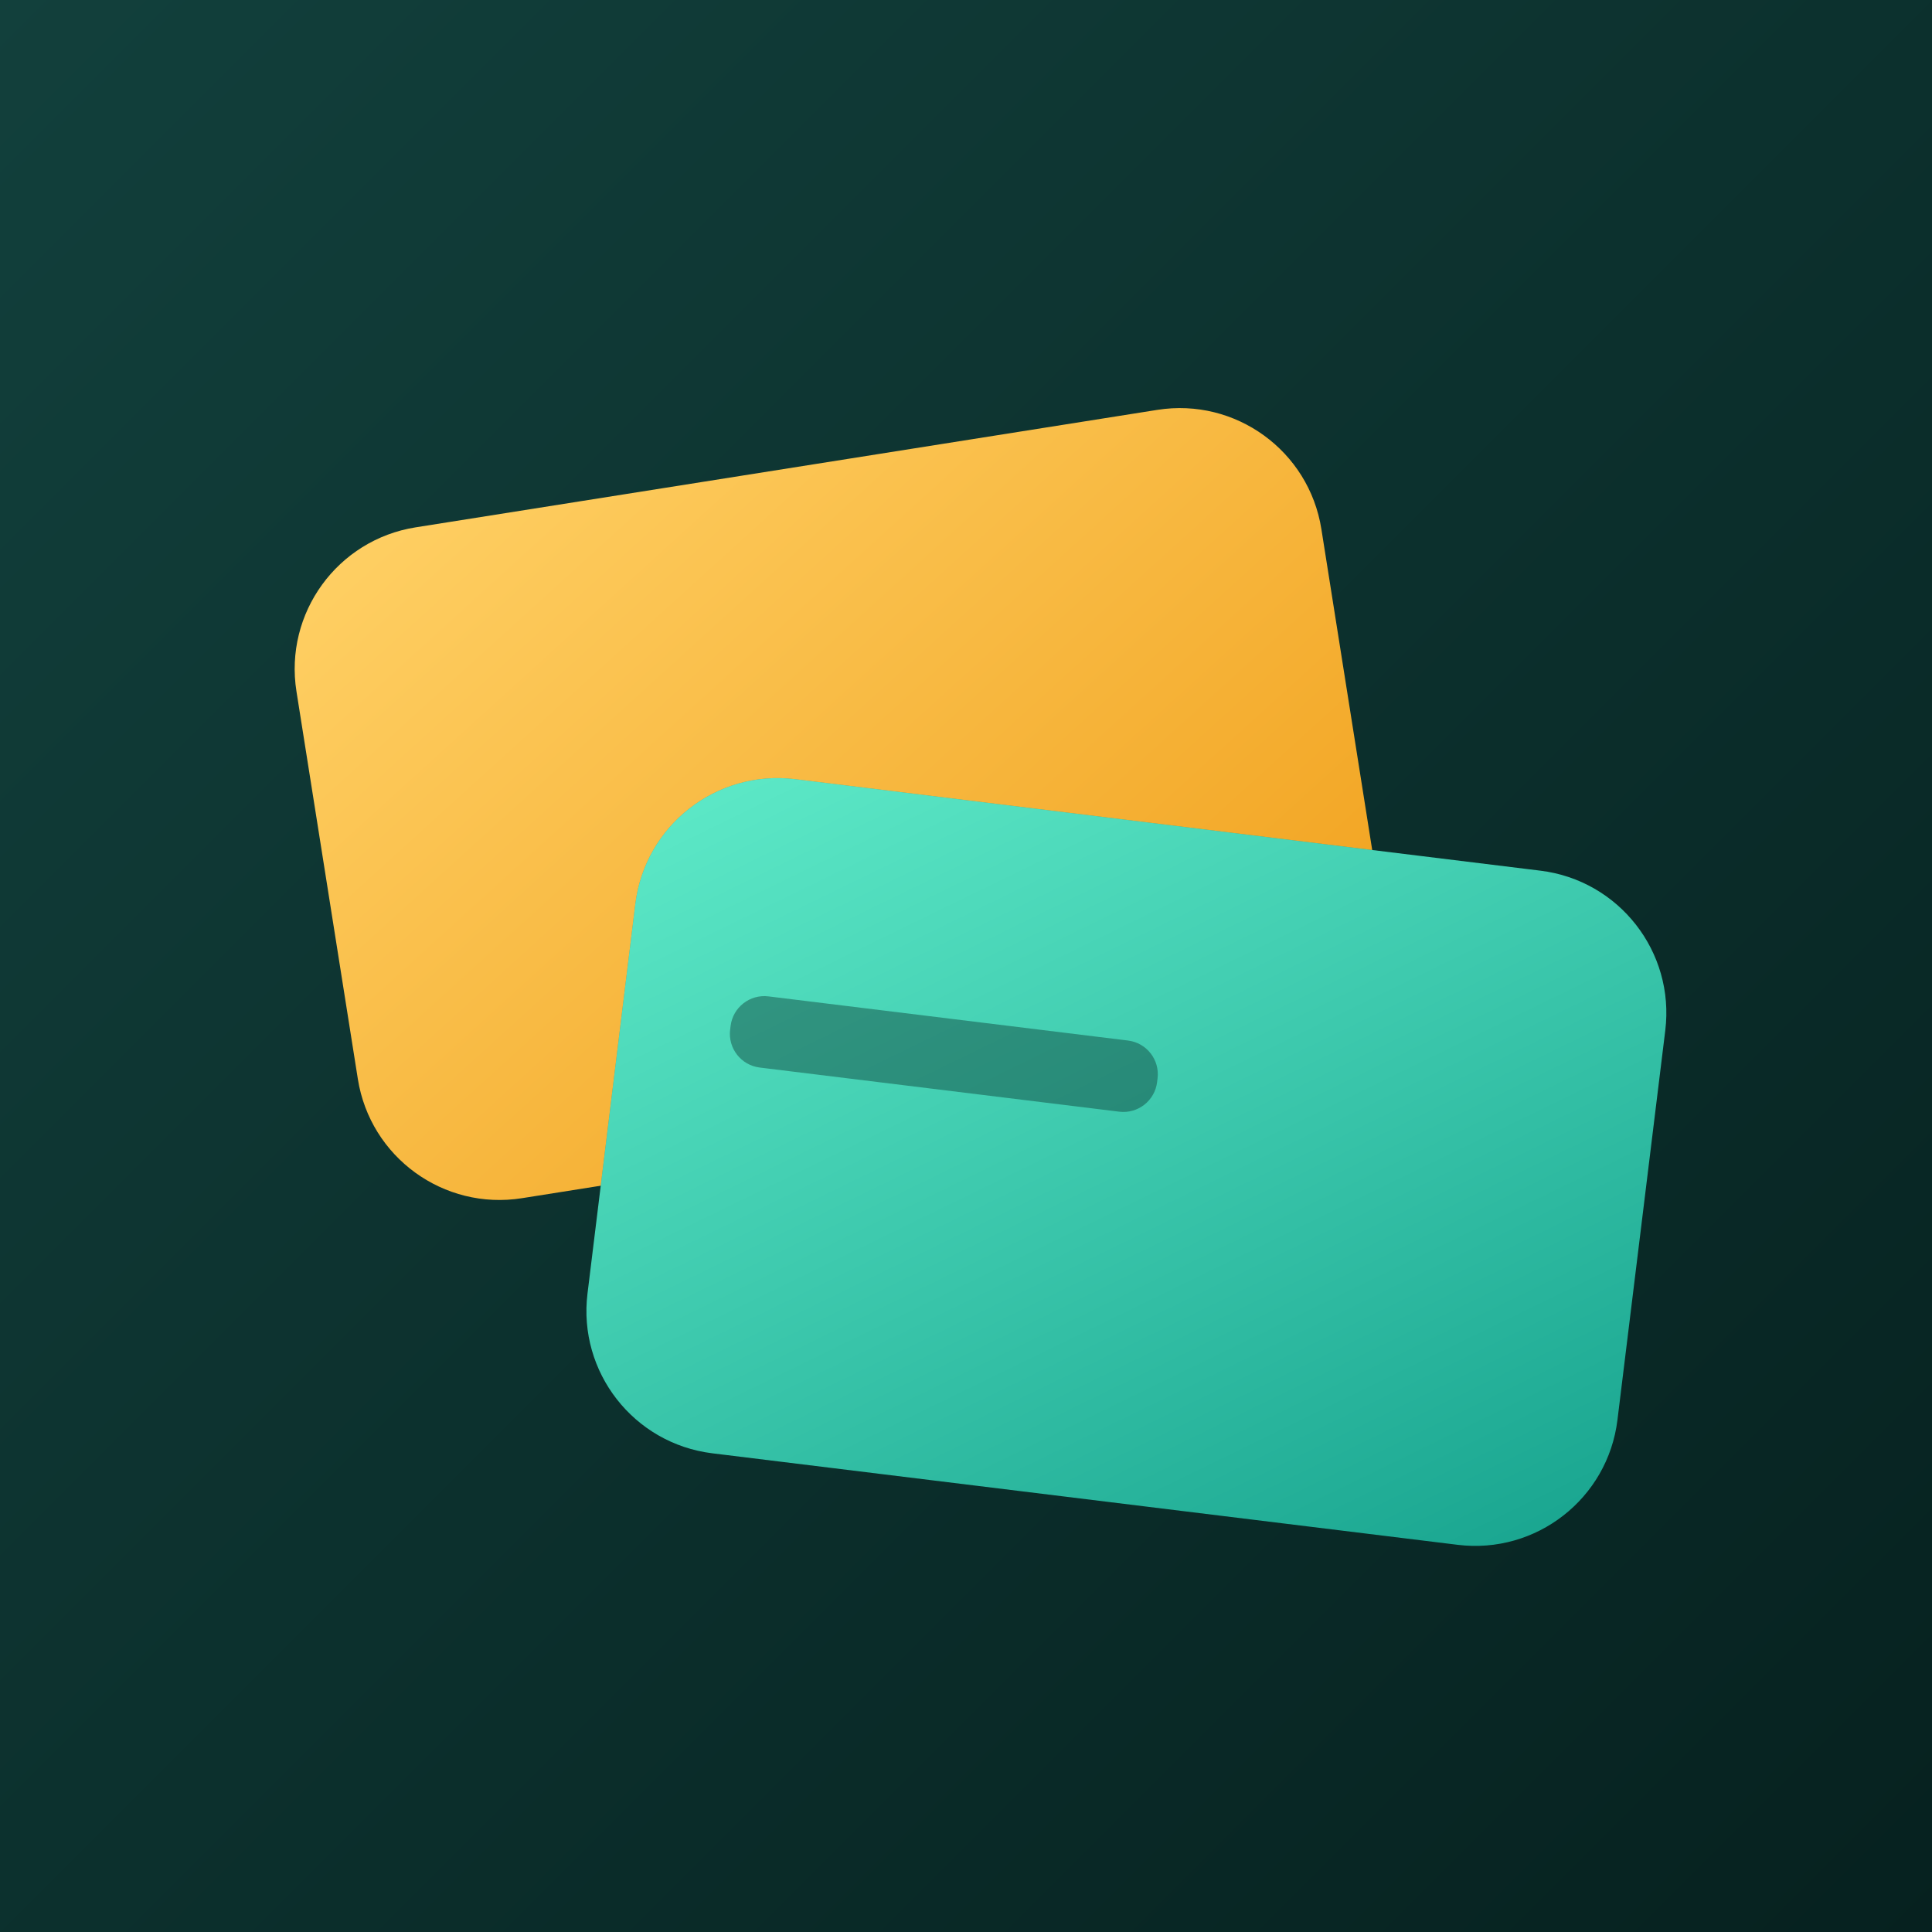
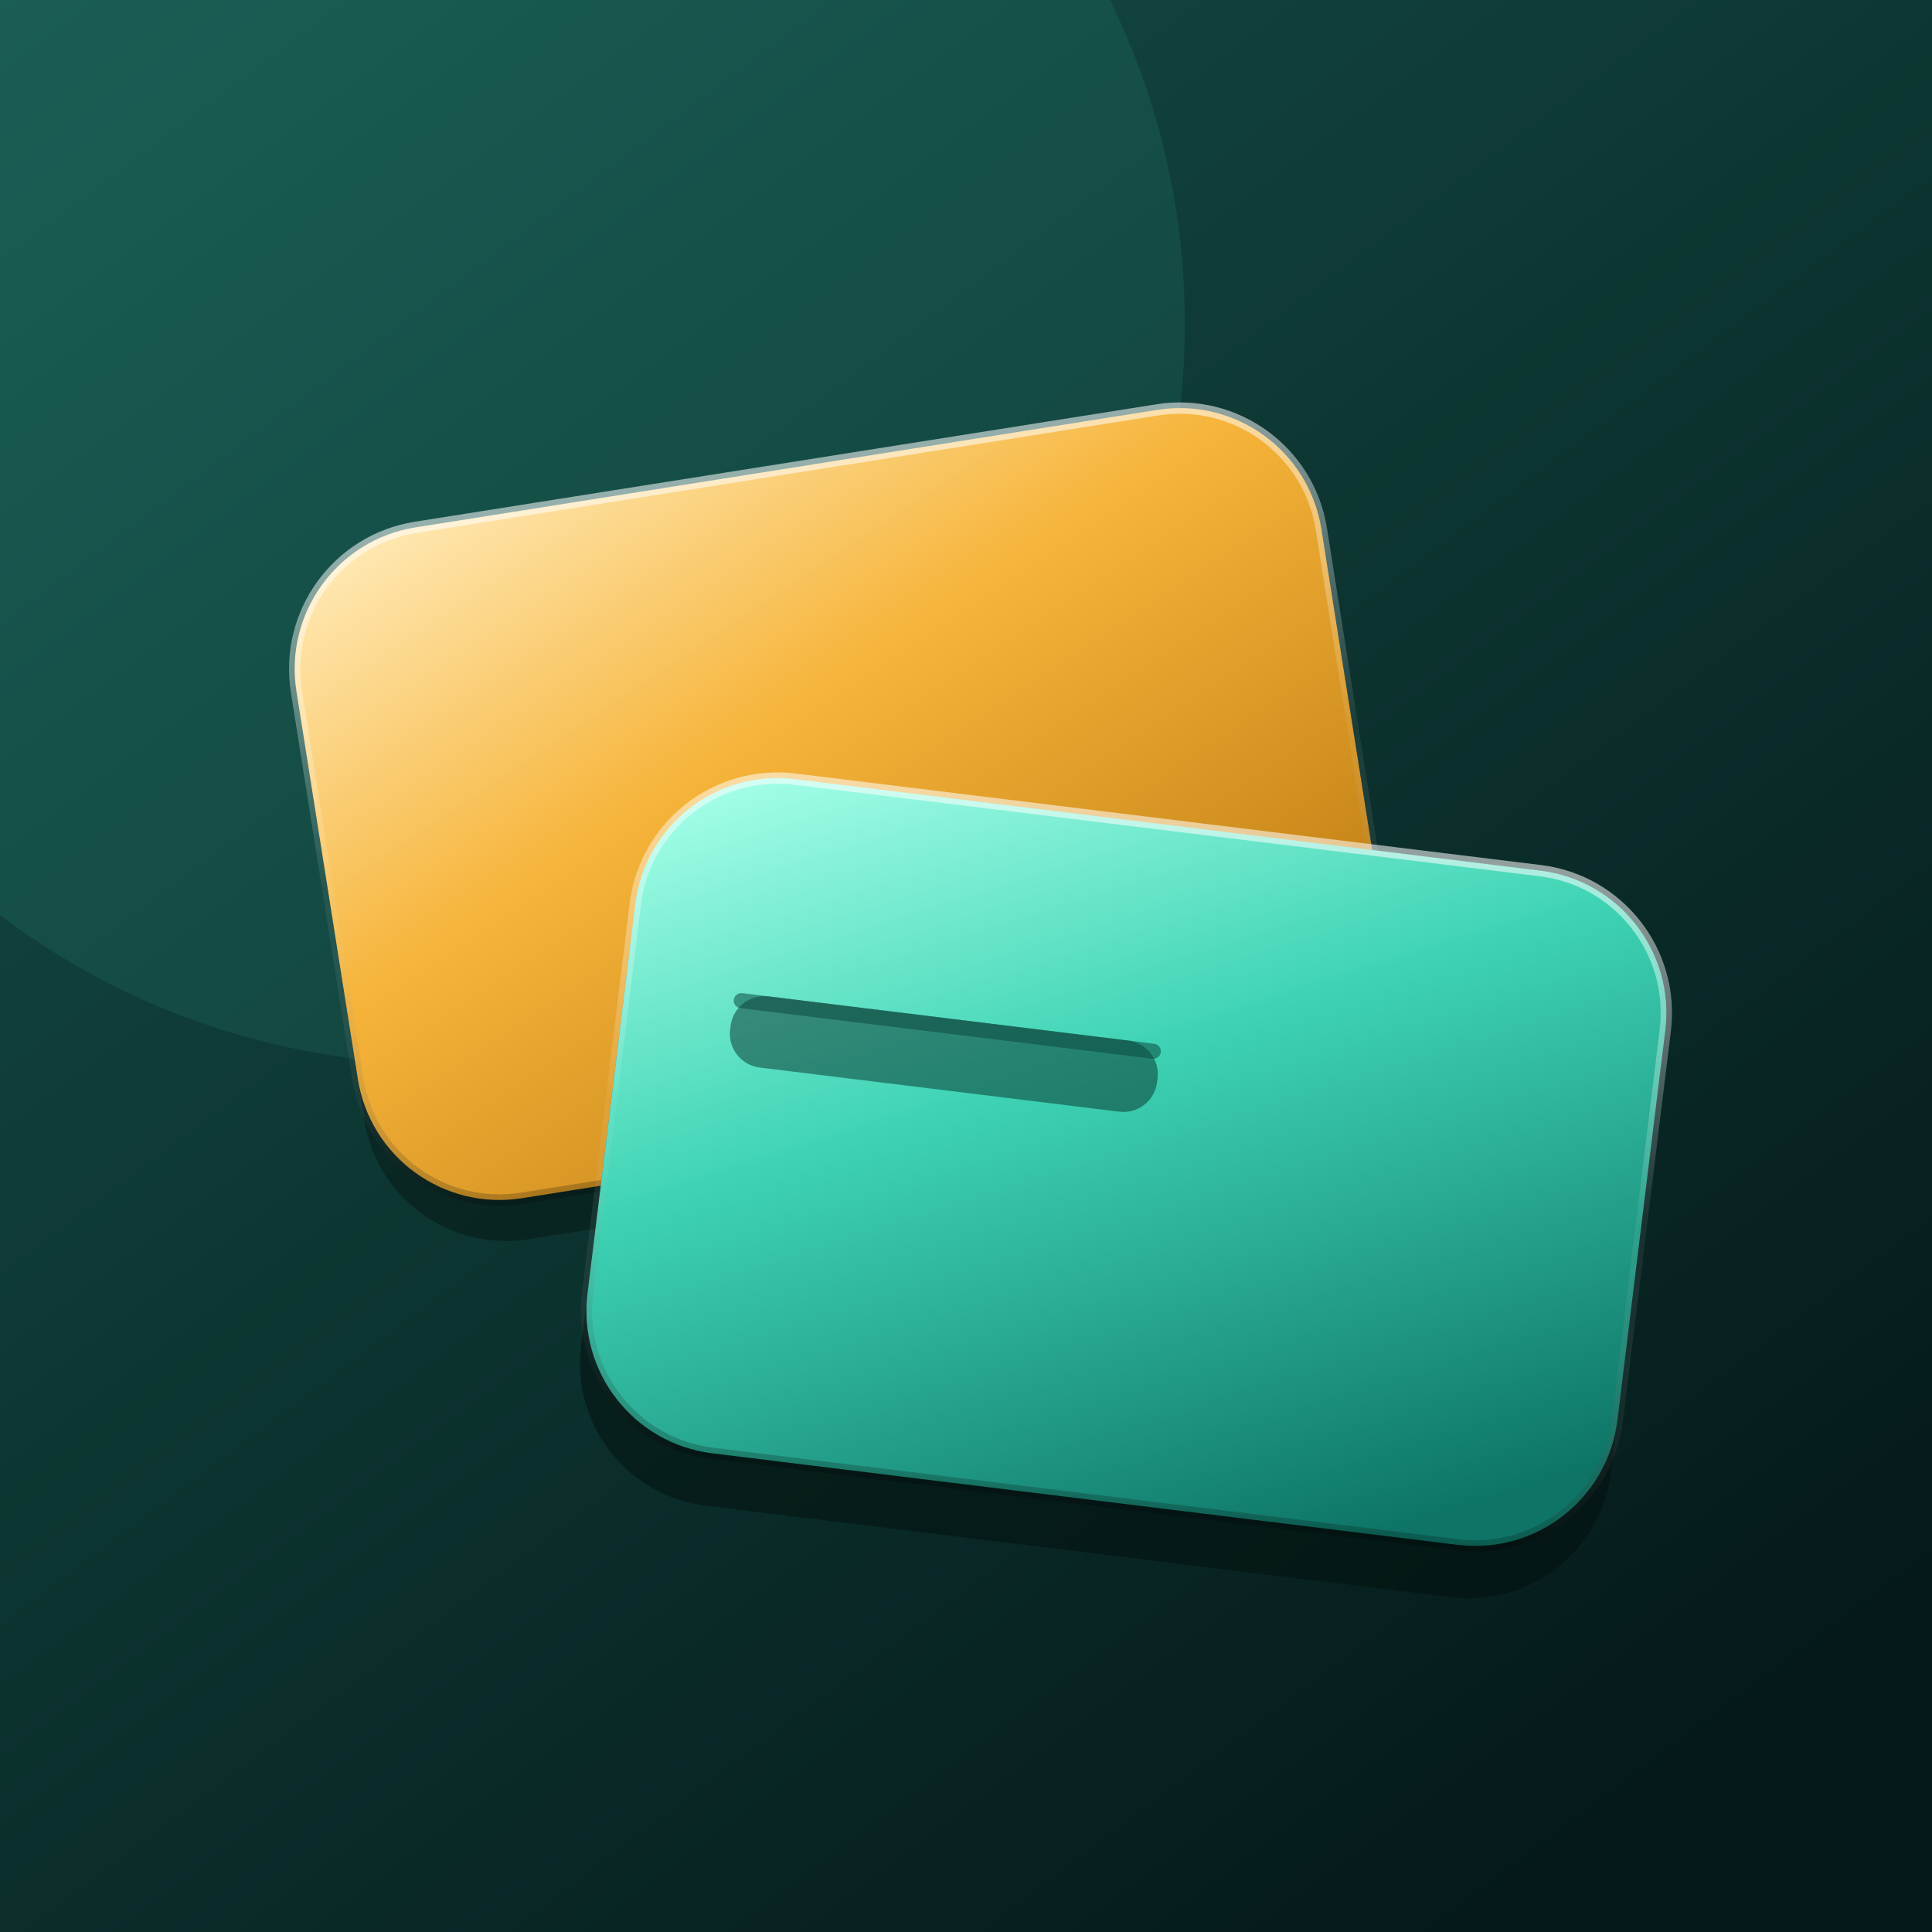
<svg xmlns="http://www.w3.org/2000/svg" viewBox="0 0 512 512" role="img" aria-label="Cuadre">
  <defs>
-     <linearGradient id="fondo" x1="0" y1="0" x2="1" y2="1">
-       <stop offset="0" stop-color="#12403C" />
-       <stop offset="1" stop-color="#06211F" />
+     <linearGradient id="fondo" x1="0" y1="0" x2="0.75" y2="1">
+       <stop offset="0" stop-color="#17514A" />
+       <stop offset="0.55" stop-color="#0C332F" />
+       <stop offset="1" stop-color="#05191A" />
    </linearGradient>
-     <linearGradient id="oro" x1="0" y1="0" x2="1" y2="1">
-       <stop offset="0" stop-color="#FFD166" />
-       <stop offset="1" stop-color="#F09F1A" />
+     <linearGradient id="oro" x1="0.08" y1="0" x2="0.78" y2="1">
+       <stop offset="0" stop-color="#FFE9B5" />
+       <stop offset="0.42" stop-color="#F6B43A" />
+       <stop offset="1" stop-color="#BE7D12" />
    </linearGradient>
-     <linearGradient id="turquesa" x1="0" y1="0" x2="1" y2="1">
-       <stop offset="0" stop-color="#5FEBC9" />
-       <stop offset="1" stop-color="#17A38E" />
+     <linearGradient id="turquesa" x1="0.08" y1="0" x2="0.78" y2="1">
+       <stop offset="0" stop-color="#A6FFE8" />
+       <stop offset="0.42" stop-color="#3ED3B4" />
+       <stop offset="1" stop-color="#0E7566" />
+     </linearGradient>
+     <linearGradient id="filo" x1="0" y1="0" x2="0" y2="1">
+       <stop offset="0" stop-color="#FFFFFF" stop-opacity="0.55" />
+       <stop offset="0.5" stop-color="#FFFFFF" stop-opacity="0.06" />
+       <stop offset="1" stop-color="#000000" stop-opacity="0.22" />
    </linearGradient>
  </defs>
-   <rect width="512" height="512" fill="url(#fondo)" />
+   <g id="bg">
+     <rect width="512" height="512" fill="url(#fondo)" />
+     <circle cx="118" cy="86" r="196" fill="#3ED3B4" opacity="0.10" />
+   </g>
  <g transform="rotate(-9 223 213)">
+     <rect x="85" y="134" width="275" height="180" rx="38" fill="#02100E" opacity="0.42" />
    <rect x="85" y="123" width="275" height="180" rx="38" fill="url(#oro)" />
+     <rect x="85" y="123" width="275" height="180" rx="38" fill="none" stroke="url(#filo)" stroke-width="3" />
  </g>
  <g transform="rotate(7 299 308)">
-     <rect x="161" y="218" width="275" height="180" rx="38" fill="#04120F" opacity="0.28" />
+     <rect x="161" y="232" width="275" height="180" rx="38" fill="#02100E" opacity="0.52" />
  </g>
  <g transform="rotate(7 299 308)">
    <rect x="161" y="218" width="275" height="180" rx="38" fill="url(#turquesa)" />
-     <rect x="190" y="276" width="114" height="19" rx="9" fill="#08332D" opacity="0.42" />
+     <rect x="161" y="218" width="275" height="180" rx="38" fill="none" stroke="url(#filo)" stroke-width="3" />
+     <rect x="190" y="276" width="114" height="19" rx="9" fill="#06302A" opacity="0.5" />
+     <rect x="190" y="276" width="114" height="4" rx="2" fill="#0B4A40" opacity="0.55" />
  </g>
</svg>
